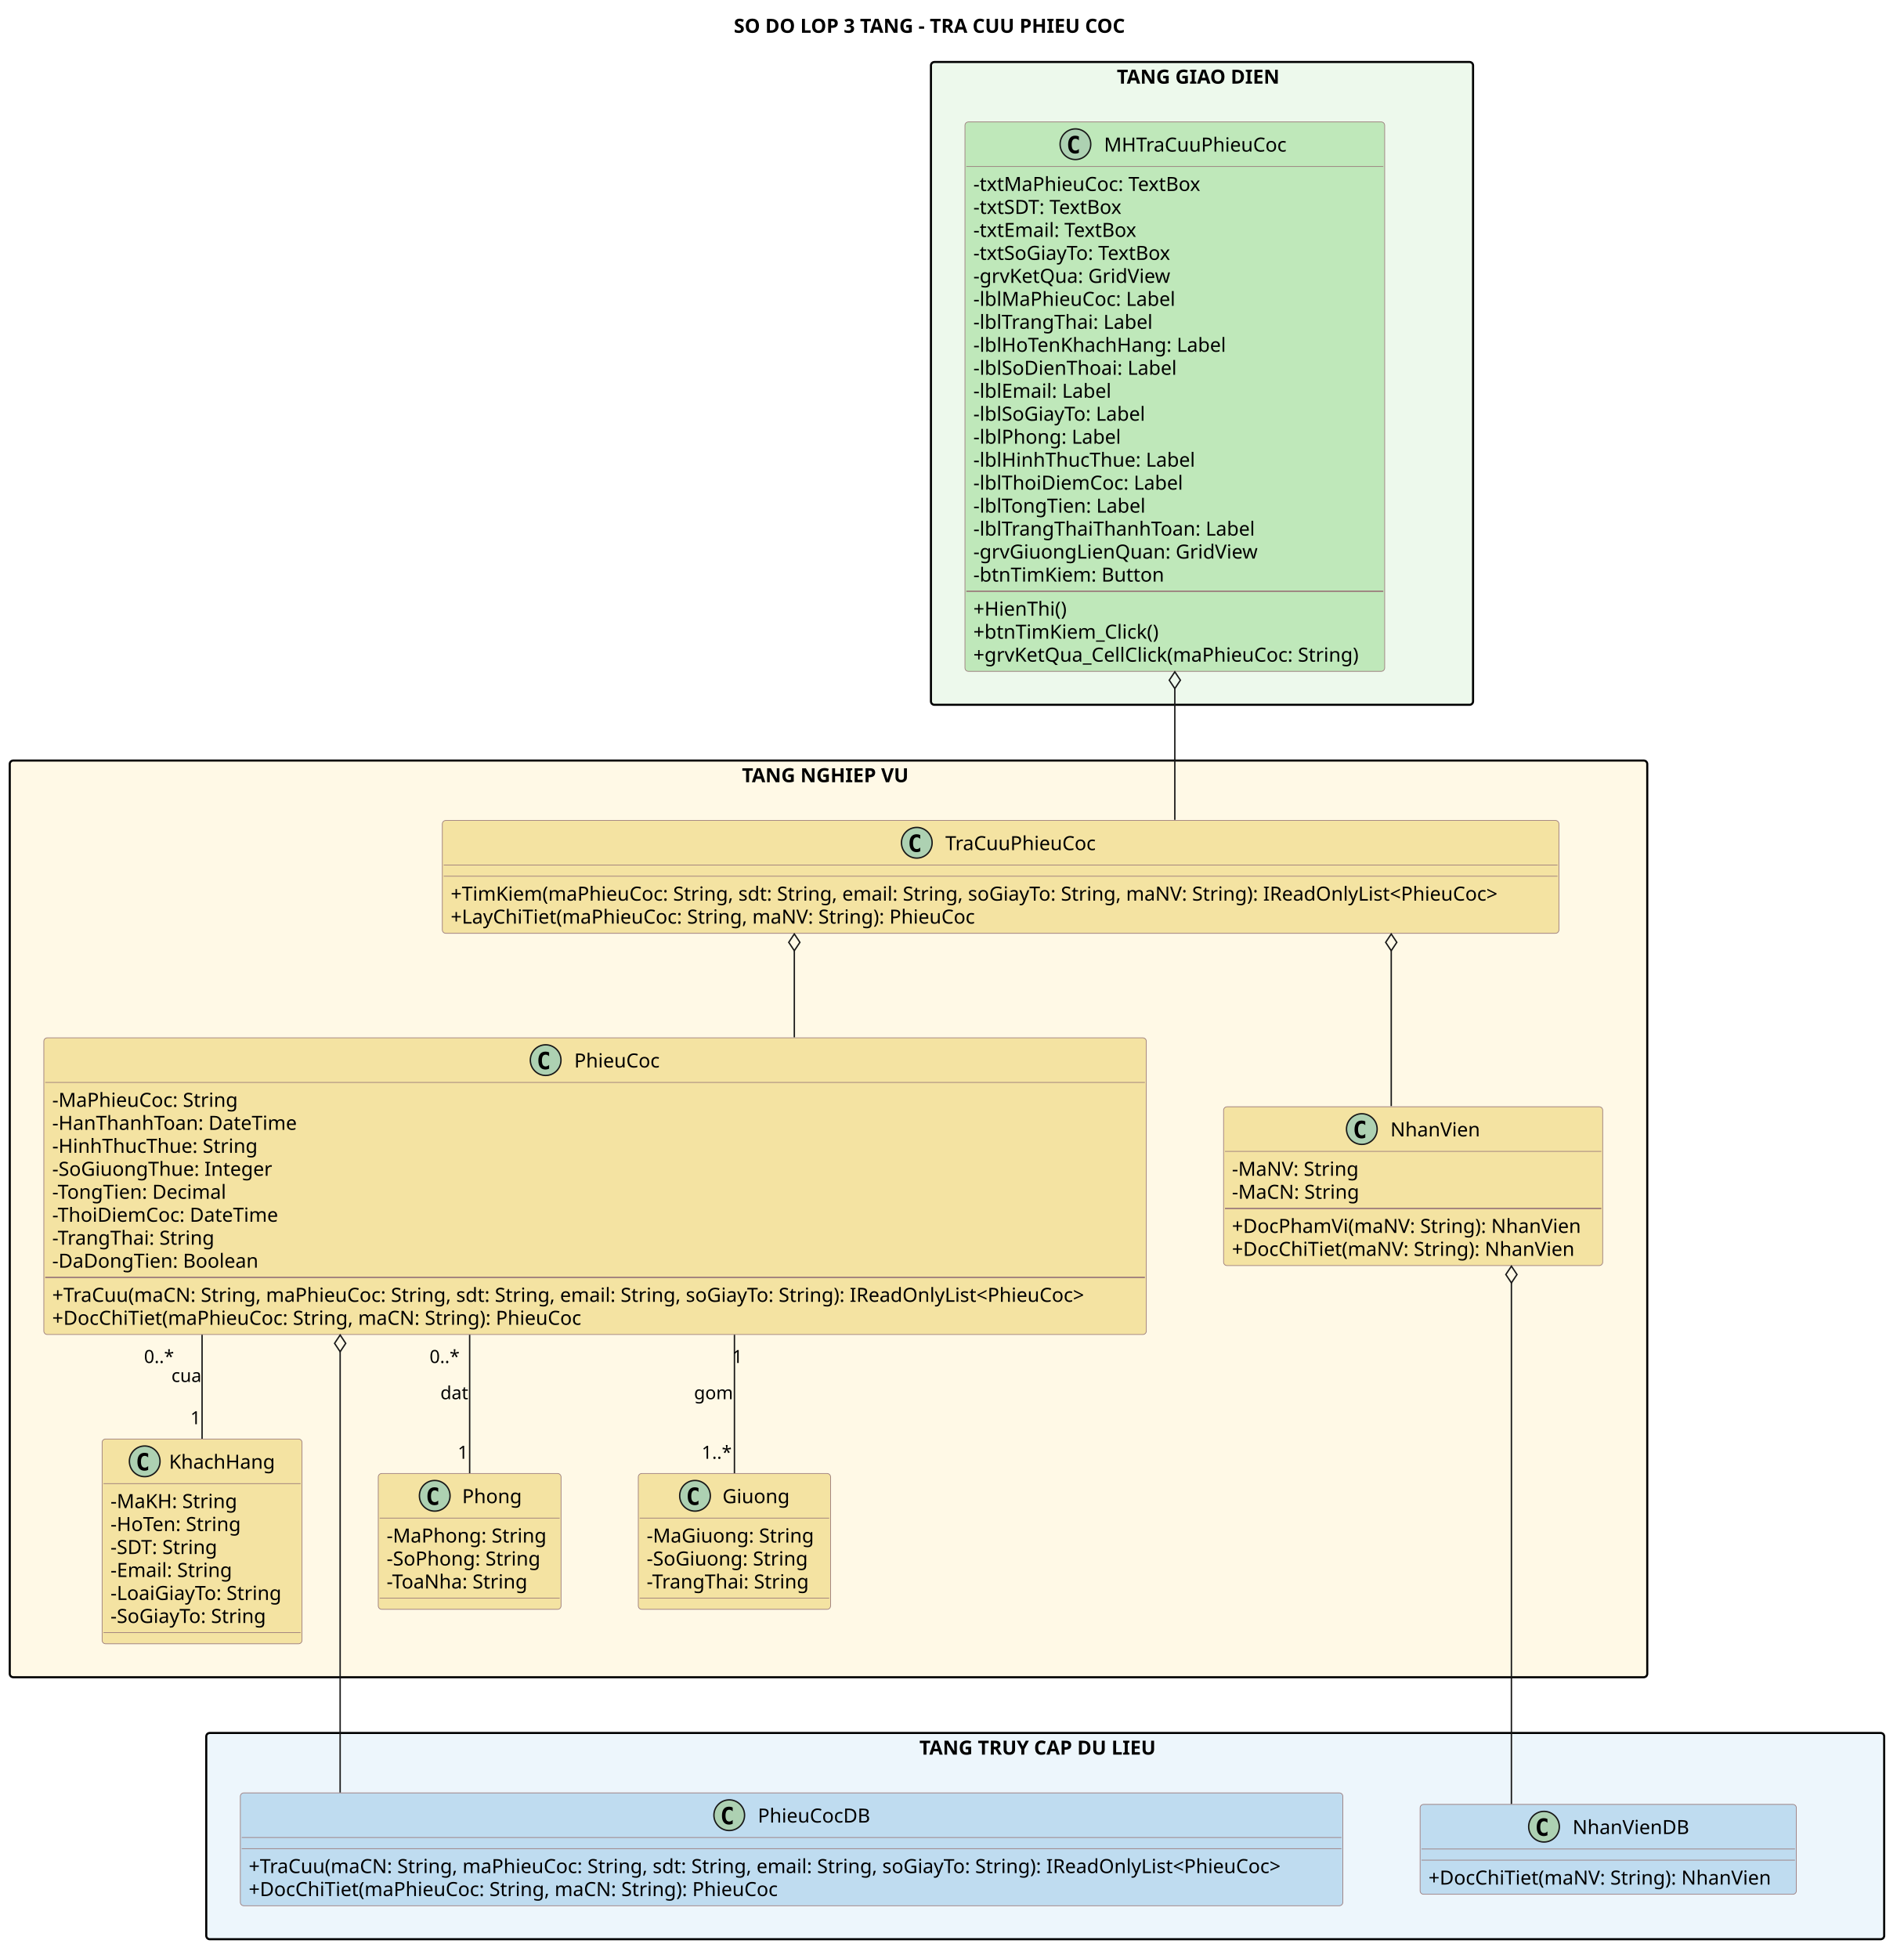
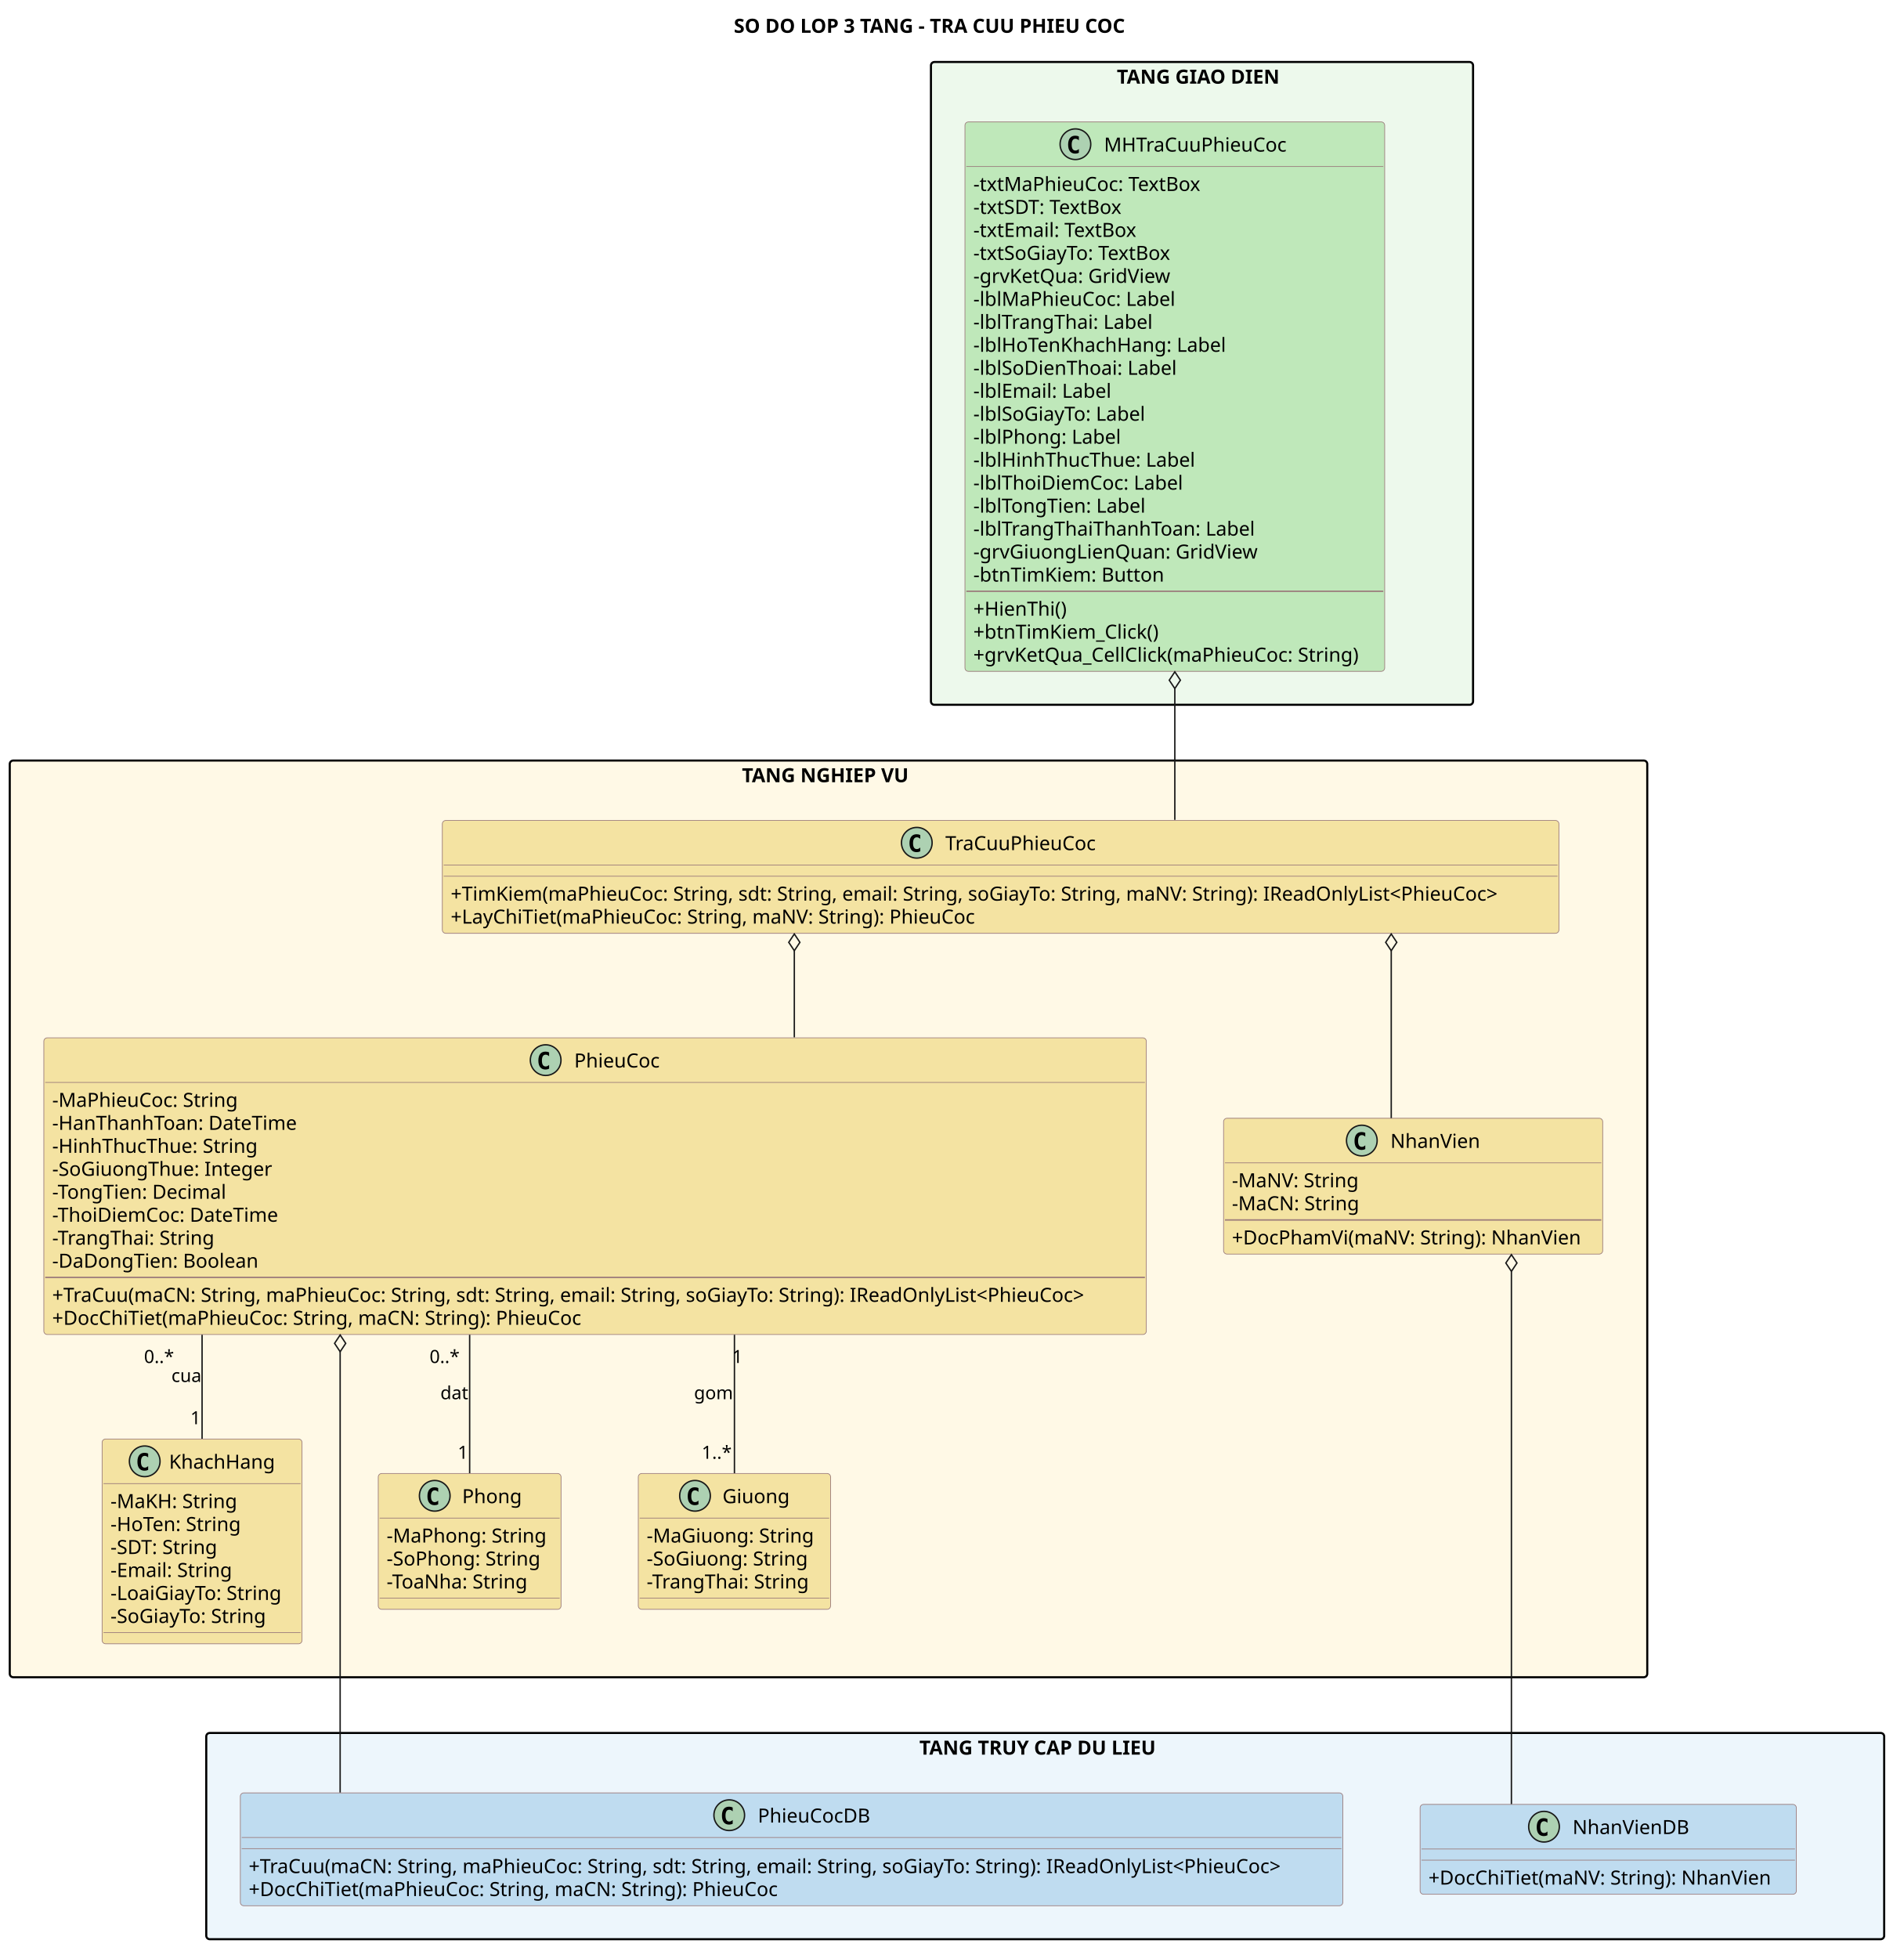
<svg xmlns="http://www.w3.org/2000/svg" contentStyleType="text/css" data-diagram-type="CLASS" height="1405px" preserveAspectRatio="none" style="width:1366px;height:1405px;background:#FFFFFF;" version="1.1" viewBox="0 0 1366 1405" width="1366px" zoomAndPan="magnify">
  <defs />
  <g>
    <g class="title" data-source-line="1">
      <text fill="#000000" font-family="sans-serif" font-size="14" font-weight="700" lengthAdjust="spacing" textLength="305.833" x="526.583" y="23.535">SO DO LOP 3 TANG - TRA CUU PHIEU COC</text>
    </g>
    <g class="cluster" data-qualified-name="GUI_LAYER" data-source-line="13" id="ent0001">
      <rect fill="#EDF9EC" height="461.25" rx="2.5" ry="2.5" style="stroke:#000000;stroke-width:1.5;" width="389" x="668" y="44.488" />
      <text fill="#000000" font-family="sans-serif" font-size="14" font-weight="700" lengthAdjust="spacing" textLength="122.22" x="801.39" y="60.023">TANG GIAO DIEN</text>
    </g>
    <g class="cluster" data-qualified-name="BUS_LAYER" data-source-line="39" id="ent0003">
      <rect fill="#FFF9E6" height="657.79" rx="2.5" ry="2.5" style="stroke:#000000;stroke-width:1.5;" width="1175" x="7" y="545.738" />
      <text fill="#000000" font-family="sans-serif" font-size="14" font-weight="700" lengthAdjust="spacing" textLength="124.243" x="532.378" y="561.273">TANG NGHIEP VU</text>
    </g>
-     <g class="cluster" data-qualified-name="DAL_LAYER" data-source-line="88" id="ent0010">
+     <g class="cluster" data-qualified-name="DAL_LAYER" data-source-line="87" id="ent0010">
      <rect fill="#EDF6FC" height="147.98" rx="2.5" ry="2.5" style="stroke:#000000;stroke-width:1.5;" width="1204" x="148" y="1243.528" />
      <text fill="#000000" font-family="sans-serif" font-size="14" font-weight="700" lengthAdjust="spacing" textLength="180.64" x="659.68" y="1259.063">TANG TRUY CAP DU LIEU</text>
    </g>
    <g class="entity" data-qualified-name="GUI_LAYER.MHTraCuuPhieuCoc" data-source-line="14" id="ent0002">
      <rect fill="#BFE8BA" height="394.254" rx="2.5" ry="2.5" style="stroke:#9B7B7B;stroke-width:0.5;" width="301.174" x="692.41" y="87.488" />
      <ellipse cx="771.676" cy="103.488" fill="#ADD1B2" rx="11" ry="11" style="stroke:#181818;stroke-width:1;" />
      <path d="M774.149,109.631 Q773.568,109.93 772.929,110.08 Q772.29,110.229 771.584,110.229 Q769.077,110.229 767.758,108.577 Q766.438,106.925 766.438,103.804 Q766.438,100.675 767.758,99.023 Q769.077,97.371 771.584,97.371 Q772.29,97.371 772.937,97.52 Q773.585,97.67 774.149,97.969 L774.149,100.691 Q773.518,100.11 772.925,99.841 Q772.331,99.571 771.701,99.571 Q770.356,99.571 769.671,100.638 Q768.986,101.704 768.986,103.804 Q768.986,105.896 769.671,106.963 Q770.356,108.029 771.701,108.029 Q772.331,108.029 772.925,107.76 Q773.518,107.49 774.149,106.909 Z " fill="#000000" />
      <text fill="#000000" font-family="sans-serif" font-size="14" lengthAdjust="spacing" textLength="134.142" x="792.176" y="108.779">MHTraCuuPhieuCoc</text>
      <line style="stroke:#9B7B7B;stroke-width:0.5;" x1="693.41" x2="992.584" y1="119.488" y2="119.488" />
      <text fill="#000000" font-family="sans-serif" font-size="14" lengthAdjust="spacing" textLength="173.94" x="698.41" y="137.023">-txtMaPhieuCoc: TextBox</text>
      <text fill="#000000" font-family="sans-serif" font-size="14" lengthAdjust="spacing" textLength="118.61" x="698.41" y="153.512">-txtSDT: TextBox</text>
      <text fill="#000000" font-family="sans-serif" font-size="14" lengthAdjust="spacing" textLength="128.215" x="698.41" y="170">-txtEmail: TextBox</text>
      <text fill="#000000" font-family="sans-serif" font-size="14" lengthAdjust="spacing" textLength="154.533" x="698.41" y="186.488">-txtSoGiayTo: TextBox</text>
      <text fill="#000000" font-family="sans-serif" font-size="14" lengthAdjust="spacing" textLength="148.627" x="698.41" y="202.977">-grvKetQua: GridView</text>
      <text fill="#000000" font-family="sans-serif" font-size="14" lengthAdjust="spacing" textLength="151.929" x="698.41" y="219.465">-lblMaPhieuCoc: Label</text>
      <text fill="#000000" font-family="sans-serif" font-size="14" lengthAdjust="spacing" textLength="138.769" x="698.41" y="235.953">-lblTrangThai: Label</text>
      <text fill="#000000" font-family="sans-serif" font-size="14" lengthAdjust="spacing" textLength="190.805" x="698.41" y="252.441">-lblHoTenKhachHang: Label</text>
      <text fill="#000000" font-family="sans-serif" font-size="14" lengthAdjust="spacing" textLength="154.8" x="698.41" y="268.93">-lblSoDienThoai: Label</text>
      <text fill="#000000" font-family="sans-serif" font-size="14" lengthAdjust="spacing" textLength="106.203" x="698.41" y="285.418">-lblEmail: Label</text>
      <text fill="#000000" font-family="sans-serif" font-size="14" lengthAdjust="spacing" textLength="132.522" x="698.41" y="301.906">-lblSoGiayTo: Label</text>
      <text fill="#000000" font-family="sans-serif" font-size="14" lengthAdjust="spacing" textLength="112.164" x="698.41" y="318.394">-lblPhong: Label</text>
      <text fill="#000000" font-family="sans-serif" font-size="14" lengthAdjust="spacing" textLength="168.861" x="698.41" y="334.883">-lblHinhThucThue: Label</text>
      <text fill="#000000" font-family="sans-serif" font-size="14" lengthAdjust="spacing" textLength="160.768" x="698.41" y="351.371">-lblThoiDiemCoc: Label</text>
      <text fill="#000000" font-family="sans-serif" font-size="14" lengthAdjust="spacing" textLength="133.977" x="698.41" y="367.859">-lblTongTien: Label</text>
      <text fill="#000000" font-family="sans-serif" font-size="14" lengthAdjust="spacing" textLength="215.291" x="698.41" y="384.348">-lblTrangThaiThanhToan: Label</text>
      <text fill="#000000" font-family="sans-serif" font-size="14" lengthAdjust="spacing" textLength="212.01" x="698.41" y="400.836">-grvGiuongLienQuan: GridView</text>
      <text fill="#000000" font-family="sans-serif" font-size="14" lengthAdjust="spacing" textLength="144.225" x="698.41" y="417.324">-btnTimKiem: Button</text>
      <line style="stroke:#9B7B7B;stroke-width:1;" x1="693.41" x2="992.584" y1="424.277" y2="424.277" />
      <text fill="#000000" font-family="sans-serif" font-size="14" lengthAdjust="spacing" textLength="72.645" x="698.41" y="441.812">+HienThi()</text>
      <text fill="#000000" font-family="sans-serif" font-size="14" lengthAdjust="spacing" textLength="143.131" x="698.41" y="458.301">+btnTimKiem_Click()</text>
      <text fill="#000000" font-family="sans-serif" font-size="14" lengthAdjust="spacing" textLength="289.174" x="698.41" y="474.789">+grvKetQua_CellClick(maPhieuCoc: String)</text>
    </g>
    <g class="entity" data-qualified-name="BUS_LAYER.TraCuuPhieuCoc" data-source-line="40" id="ent0004">
      <rect fill="#F4E3A2" height="80.977" rx="2.5" ry="2.5" style="stroke:#9B7B7B;stroke-width:0.5;" width="801.216" x="317.39" y="588.738" />
      <ellipse cx="657.85" cy="604.738" fill="#ADD1B2" rx="11" ry="11" style="stroke:#181818;stroke-width:1;" />
      <path d="M660.324,610.881 Q659.742,611.18 659.103,611.33 Q658.464,611.479 657.759,611.479 Q655.252,611.479 653.932,609.827 Q652.612,608.175 652.612,605.054 Q652.612,601.925 653.932,600.273 Q655.252,598.621 657.759,598.621 Q658.464,598.621 659.112,598.77 Q659.759,598.92 660.324,599.219 L660.324,601.941 Q659.693,601.36 659.099,601.091 Q658.506,600.821 657.875,600.821 Q656.53,600.821 655.845,601.888 Q655.16,602.954 655.16,605.054 Q655.16,607.146 655.845,608.213 Q656.53,609.279 657.875,609.279 Q658.506,609.279 659.099,609.01 Q659.693,608.74 660.324,608.159 Z " fill="#000000" />
      <text fill="#000000" font-family="sans-serif" font-size="14" lengthAdjust="spacing" textLength="111.795" x="678.35" y="610.029">TraCuuPhieuCoc</text>
      <line style="stroke:#9B7B7B;stroke-width:0.5;" x1="318.39" x2="1117.606" y1="620.738" y2="620.738" />
      <line style="stroke:#9B7B7B;stroke-width:0.5;" x1="318.39" x2="1117.606" y1="628.738" y2="628.738" />
      <text fill="#000000" font-family="sans-serif" font-size="14" lengthAdjust="spacing" textLength="789.216" x="323.39" y="646.273">+TimKiem(maPhieuCoc: String, sdt: String, email: String, soGiayTo: String, maNV: String): IReadOnlyList&lt;PhieuCoc&gt;</text>
      <text fill="#000000" font-family="sans-serif" font-size="14" lengthAdjust="spacing" textLength="392.417" x="323.39" y="662.762">+LayChiTiet(maPhieuCoc: String, maNV: String): PhieuCoc</text>
    </g>
    <g class="entity" data-qualified-name="BUS_LAYER.NhanVien" data-source-line="45" id="ent0005">
-       <rect fill="#F4E3A2" height="113.953" rx="2.5" ry="2.5" style="stroke:#9B7B7B;stroke-width:0.5;" width="272.046" x="877.98" y="794.188" />
-       <ellipse cx="977.183" cy="810.188" fill="#ADD1B2" rx="11" ry="11" style="stroke:#181818;stroke-width:1;" />
-       <path d="M979.656,816.331 Q979.075,816.63 978.436,816.78 Q977.797,816.929 977.091,816.929 Q974.585,816.929 973.265,815.277 Q971.945,813.625 971.945,810.504 Q971.945,807.375 973.265,805.723 Q974.585,804.071 977.091,804.071 Q977.797,804.071 978.444,804.221 Q979.092,804.37 979.656,804.669 L979.656,807.391 Q979.025,806.81 978.432,806.541 Q977.838,806.271 977.207,806.271 Q975.863,806.271 975.178,807.337 Q974.493,808.404 974.493,810.504 Q974.493,812.596 975.178,813.663 Q975.863,814.729 977.207,814.729 Q977.838,814.729 978.432,814.46 Q979.025,814.19 979.656,813.609 Z " fill="#000000" />
-       <text fill="#000000" font-family="sans-serif" font-size="14" lengthAdjust="spacing" textLength="65.14" x="997.683" y="815.479">NhanVien</text>
-       <line style="stroke:#9B7B7B;stroke-width:0.5;" x1="878.98" x2="1149.026" y1="826.188" y2="826.188" />
-       <text fill="#000000" font-family="sans-serif" font-size="14" lengthAdjust="spacing" textLength="96.216" x="883.98" y="843.723">-MaNV: String</text>
-       <text fill="#000000" font-family="sans-serif" font-size="14" lengthAdjust="spacing" textLength="96.749" x="883.98" y="860.212">-MaCN: String</text>
-       <line style="stroke:#9B7B7B;stroke-width:1;" x1="878.98" x2="1149.026" y1="867.165" y2="867.165" />
-       <text fill="#000000" font-family="sans-serif" font-size="14" lengthAdjust="spacing" textLength="260.046" x="883.98" y="884.7">+DocPhamVi(maNV: String): NhanVien</text>
-       <text fill="#000000" font-family="sans-serif" font-size="14" lengthAdjust="spacing" textLength="257.975" x="883.98" y="901.188">+DocChiTiet(maNV: String): NhanVien</text>
+       <rect fill="#F4E3A2" height="97.465" rx="2.5" ry="2.5" style="stroke:#9B7B7B;stroke-width:0.5;" width="272.046" x="877.98" y="802.428" />
+       <ellipse cx="977.183" cy="818.428" fill="#ADD1B2" rx="11" ry="11" style="stroke:#181818;stroke-width:1;" />
+       <path d="M979.656,824.571 Q979.075,824.87 978.436,825.02 Q977.797,825.169 977.091,825.169 Q974.585,825.169 973.265,823.517 Q971.945,821.865 971.945,818.744 Q971.945,815.615 973.265,813.963 Q974.585,812.311 977.091,812.311 Q977.797,812.311 978.444,812.461 Q979.092,812.61 979.656,812.909 L979.656,815.631 Q979.025,815.05 978.432,814.781 Q977.838,814.511 977.207,814.511 Q975.863,814.511 975.178,815.577 Q974.493,816.644 974.493,818.744 Q974.493,820.836 975.178,821.903 Q975.863,822.969 977.207,822.969 Q977.838,822.969 978.432,822.699 Q979.025,822.43 979.656,821.849 Z " fill="#000000" />
+       <text fill="#000000" font-family="sans-serif" font-size="14" lengthAdjust="spacing" textLength="65.14" x="997.683" y="823.719">NhanVien</text>
+       <line style="stroke:#9B7B7B;stroke-width:0.5;" x1="878.98" x2="1149.026" y1="834.428" y2="834.428" />
+       <text fill="#000000" font-family="sans-serif" font-size="14" lengthAdjust="spacing" textLength="96.216" x="883.98" y="851.963">-MaNV: String</text>
+       <text fill="#000000" font-family="sans-serif" font-size="14" lengthAdjust="spacing" textLength="96.749" x="883.98" y="868.452">-MaCN: String</text>
+       <line style="stroke:#9B7B7B;stroke-width:1;" x1="878.98" x2="1149.026" y1="875.405" y2="875.405" />
+       <text fill="#000000" font-family="sans-serif" font-size="14" lengthAdjust="spacing" textLength="260.046" x="883.98" y="892.94">+DocPhamVi(maNV: String): NhanVien</text>
    </g>
-     <g class="entity" data-qualified-name="BUS_LAYER.PhieuCoc" data-source-line="53" id="ent0006">
+     <g class="entity" data-qualified-name="BUS_LAYER.PhieuCoc" data-source-line="52" id="ent0006">
      <rect fill="#F4E3A2" height="212.883" rx="2.5" ry="2.5" style="stroke:#9B7B7B;stroke-width:0.5;" width="791.099" x="31.45" y="744.718" />
      <ellipse cx="391.54" cy="760.718" fill="#ADD1B2" rx="11" ry="11" style="stroke:#181818;stroke-width:1;" />
      <path d="M394.013,766.861 Q393.432,767.16 392.793,767.31 Q392.154,767.459 391.448,767.459 Q388.941,767.459 387.621,765.807 Q386.302,764.155 386.302,761.034 Q386.302,757.905 387.621,756.253 Q388.941,754.601 391.448,754.601 Q392.154,754.601 392.801,754.75 Q393.449,754.9 394.013,755.199 L394.013,757.921 Q393.382,757.34 392.789,757.071 Q392.195,756.801 391.564,756.801 Q390.219,756.801 389.535,757.867 Q388.85,758.934 388.85,761.034 Q388.85,763.126 389.535,764.193 Q390.219,765.259 391.564,765.259 Q392.195,765.259 392.789,764.99 Q393.382,764.72 394.013,764.139 Z " fill="#000000" />
      <text fill="#000000" font-family="sans-serif" font-size="14" lengthAdjust="spacing" textLength="62.419" x="412.04" y="766.009">PhieuCoc</text>
      <line style="stroke:#9B7B7B;stroke-width:0.5;" x1="32.45" x2="821.549" y1="776.718" y2="776.718" />
      <text fill="#000000" font-family="sans-serif" font-size="14" lengthAdjust="spacing" textLength="139.139" x="37.45" y="794.253">-MaPhieuCoc: String</text>
      <text fill="#000000" font-family="sans-serif" font-size="14" lengthAdjust="spacing" textLength="185.213" x="37.45" y="810.742">-HanThanhToan: DateTime</text>
      <text fill="#000000" font-family="sans-serif" font-size="14" lengthAdjust="spacing" textLength="156.071" x="37.45" y="827.23">-HinhThucThue: String</text>
      <text fill="#000000" font-family="sans-serif" font-size="14" lengthAdjust="spacing" textLength="164.015" x="37.45" y="843.718">-SoGiuongThue: Integer</text>
      <text fill="#000000" font-family="sans-serif" font-size="14" lengthAdjust="spacing" textLength="135.57" x="37.45" y="860.207">-TongTien: Decimal</text>
      <text fill="#000000" font-family="sans-serif" font-size="14" lengthAdjust="spacing" textLength="173.031" x="37.45" y="876.695">-ThoiDiemCoc: DateTime</text>
      <text fill="#000000" font-family="sans-serif" font-size="14" lengthAdjust="spacing" textLength="125.98" x="37.45" y="893.183">-TrangThai: String</text>
      <text fill="#000000" font-family="sans-serif" font-size="14" lengthAdjust="spacing" textLength="154.588" x="37.45" y="909.671">-DaDongTien: Boolean</text>
      <line style="stroke:#9B7B7B;stroke-width:1;" x1="32.45" x2="821.549" y1="916.625" y2="916.625" />
      <text fill="#000000" font-family="sans-serif" font-size="14" lengthAdjust="spacing" textLength="779.099" x="37.45" y="934.16">+TraCuu(maCN: String, maPhieuCoc: String, sdt: String, email: String, soGiayTo: String): IReadOnlyList&lt;PhieuCoc&gt;</text>
      <text fill="#000000" font-family="sans-serif" font-size="14" lengthAdjust="spacing" textLength="396.696" x="37.45" y="950.648">+DocChiTiet(maPhieuCoc: String, maCN: String): PhieuCoc</text>
    </g>
-     <g class="entity" data-qualified-name="BUS_LAYER.KhachHang" data-source-line="67" id="ent0007">
+     <g class="entity" data-qualified-name="BUS_LAYER.KhachHang" data-source-line="66" id="ent0007">
      <rect fill="#F4E3A2" height="146.93" rx="2.5" ry="2.5" style="stroke:#9B7B7B;stroke-width:0.5;" width="143.435" x="73.28" y="1032.598" />
      <ellipse cx="103.84" cy="1048.598" fill="#ADD1B2" rx="11" ry="11" style="stroke:#181818;stroke-width:1;" />
      <path d="M106.313,1054.741 Q105.732,1055.04 105.093,1055.19 Q104.454,1055.339 103.748,1055.339 Q101.242,1055.339 99.922,1053.687 Q98.602,1052.035 98.602,1048.914 Q98.602,1045.785 99.922,1044.133 Q101.242,1042.481 103.748,1042.481 Q104.454,1042.481 105.101,1042.63 Q105.749,1042.78 106.313,1043.079 L106.313,1045.801 Q105.682,1045.22 105.089,1044.951 Q104.495,1044.681 103.865,1044.681 Q102.52,1044.681 101.835,1045.747 Q101.15,1046.814 101.15,1048.914 Q101.15,1051.006 101.835,1052.073 Q102.52,1053.139 103.865,1053.139 Q104.495,1053.139 105.089,1052.87 Q105.682,1052.6 106.313,1052.019 Z " fill="#000000" />
      <text fill="#000000" font-family="sans-serif" font-size="14" lengthAdjust="spacing" textLength="76.856" x="121.298" y="1053.889">KhachHang</text>
      <line style="stroke:#9B7B7B;stroke-width:0.5;" x1="74.28" x2="215.715" y1="1064.598" y2="1064.598" />
      <text fill="#000000" font-family="sans-serif" font-size="14" lengthAdjust="spacing" textLength="96.147" x="79.28" y="1082.133">-MaKH: String</text>
      <text fill="#000000" font-family="sans-serif" font-size="14" lengthAdjust="spacing" textLength="101.158" x="79.28" y="1098.622">-HoTen: String</text>
      <text fill="#000000" font-family="sans-serif" font-size="14" lengthAdjust="spacing" textLength="83.809" x="79.28" y="1115.11">-SDT: String</text>
      <text fill="#000000" font-family="sans-serif" font-size="14" lengthAdjust="spacing" textLength="93.413" x="79.28" y="1131.598">-Email: String</text>
      <text fill="#000000" font-family="sans-serif" font-size="14" lengthAdjust="spacing" textLength="131.435" x="79.28" y="1148.087">-LoaiGiayTo: String</text>
      <text fill="#000000" font-family="sans-serif" font-size="14" lengthAdjust="spacing" textLength="119.731" x="79.28" y="1164.575">-SoGiayTo: String</text>
      <line style="stroke:#9B7B7B;stroke-width:0.5;" x1="74.28" x2="215.715" y1="1171.528" y2="1171.528" />
    </g>
-     <g class="entity" data-qualified-name="BUS_LAYER.Phong" data-source-line="76" id="ent0008">
+     <g class="entity" data-qualified-name="BUS_LAYER.Phong" data-source-line="75" id="ent0008">
      <rect fill="#F4E3A2" height="97.465" rx="2.5" ry="2.5" style="stroke:#9B7B7B;stroke-width:0.5;" width="131.164" x="271.42" y="1057.338" />
      <ellipse cx="311.944" cy="1073.338" fill="#ADD1B2" rx="11" ry="11" style="stroke:#181818;stroke-width:1;" />
      <path d="M314.417,1079.481 Q313.836,1079.78 313.197,1079.93 Q312.558,1080.079 311.852,1080.079 Q309.345,1080.079 308.025,1078.427 Q306.706,1076.775 306.706,1073.654 Q306.706,1070.525 308.025,1068.873 Q309.345,1067.221 311.852,1067.221 Q312.558,1067.221 313.205,1067.37 Q313.853,1067.52 314.417,1067.819 L314.417,1070.541 Q313.786,1069.96 313.193,1069.691 Q312.599,1069.421 311.968,1069.421 Q310.624,1069.421 309.939,1070.487 Q309.254,1071.554 309.254,1073.654 Q309.254,1075.746 309.939,1076.813 Q310.624,1077.879 311.968,1077.879 Q312.599,1077.879 313.193,1077.61 Q313.786,1077.34 314.417,1076.759 Z " fill="#000000" />
      <text fill="#000000" font-family="sans-serif" font-size="14" lengthAdjust="spacing" textLength="42.444" x="331.616" y="1078.629">Phong</text>
      <line style="stroke:#9B7B7B;stroke-width:0.5;" x1="272.42" x2="401.584" y1="1089.338" y2="1089.338" />
      <text fill="#000000" font-family="sans-serif" font-size="14" lengthAdjust="spacing" textLength="119.164" x="277.42" y="1106.873">-MaPhong: String</text>
      <text fill="#000000" font-family="sans-serif" font-size="14" lengthAdjust="spacing" textLength="115.514" x="277.42" y="1123.362">-SoPhong: String</text>
      <text fill="#000000" font-family="sans-serif" font-size="14" lengthAdjust="spacing" textLength="108.876" x="277.42" y="1139.85">-ToaNha: String</text>
      <line style="stroke:#9B7B7B;stroke-width:0.5;" x1="272.42" x2="401.584" y1="1146.803" y2="1146.803" />
    </g>
-     <g class="entity" data-qualified-name="BUS_LAYER.Giuong" data-source-line="82" id="ent0009">
+     <g class="entity" data-qualified-name="BUS_LAYER.Giuong" data-source-line="81" id="ent0009">
      <rect fill="#F4E3A2" height="97.465" rx="2.5" ry="2.5" style="stroke:#9B7B7B;stroke-width:0.5;" width="137.98" x="458.01" y="1057.338" />
      <ellipse cx="498.709" cy="1073.338" fill="#ADD1B2" rx="11" ry="11" style="stroke:#181818;stroke-width:1;" />
      <path d="M501.182,1079.481 Q500.601,1079.78 499.962,1079.93 Q499.323,1080.079 498.617,1080.079 Q496.111,1080.079 494.791,1078.427 Q493.471,1076.775 493.471,1073.654 Q493.471,1070.525 494.791,1068.873 Q496.111,1067.221 498.617,1067.221 Q499.323,1067.221 499.97,1067.37 Q500.618,1067.52 501.182,1067.819 L501.182,1070.541 Q500.551,1069.96 499.958,1069.691 Q499.365,1069.421 498.734,1069.421 Q497.389,1069.421 496.704,1070.487 Q496.019,1071.554 496.019,1073.654 Q496.019,1075.746 496.704,1076.813 Q497.389,1077.879 498.734,1077.879 Q499.365,1077.879 499.958,1077.61 Q500.551,1077.34 501.182,1076.759 Z " fill="#000000" />
      <text fill="#000000" font-family="sans-serif" font-size="14" lengthAdjust="spacing" textLength="48.87" x="518.42" y="1078.629">Giuong</text>
      <line style="stroke:#9B7B7B;stroke-width:0.5;" x1="459.01" x2="594.99" y1="1089.338" y2="1089.338" />
      <text fill="#000000" font-family="sans-serif" font-size="14" lengthAdjust="spacing" textLength="125.59" x="464.01" y="1106.873">-MaGiuong: String</text>
      <text fill="#000000" font-family="sans-serif" font-size="14" lengthAdjust="spacing" textLength="121.939" x="464.01" y="1123.362">-SoGiuong: String</text>
      <text fill="#000000" font-family="sans-serif" font-size="14" lengthAdjust="spacing" textLength="125.98" x="464.01" y="1139.85">-TrangThai: String</text>
      <line style="stroke:#9B7B7B;stroke-width:0.5;" x1="459.01" x2="594.99" y1="1146.803" y2="1146.803" />
    </g>
-     <g class="entity" data-qualified-name="DAL_LAYER.NhanVienDB" data-source-line="89" id="ent0011">
+     <g class="entity" data-qualified-name="DAL_LAYER.NhanVienDB" data-source-line="88" id="ent0011">
      <rect fill="#BFDCF0" height="64.488" rx="2.5" ry="2.5" style="stroke:#9B7B7B;stroke-width:0.5;" width="269.975" x="1019.01" y="1294.778" />
      <ellipse cx="1107.908" cy="1310.778" fill="#ADD1B2" rx="11" ry="11" style="stroke:#181818;stroke-width:1;" />
      <path d="M1110.381,1316.921 Q1109.8,1317.22 1109.161,1317.37 Q1108.522,1317.519 1107.816,1317.519 Q1105.309,1317.519 1103.989,1315.867 Q1102.67,1314.215 1102.67,1311.094 Q1102.67,1307.965 1103.989,1306.313 Q1105.309,1304.661 1107.816,1304.661 Q1108.522,1304.661 1109.169,1304.811 Q1109.817,1304.96 1110.381,1305.259 L1110.381,1307.981 Q1109.75,1307.4 1109.157,1307.131 Q1108.563,1306.861 1107.932,1306.861 Q1106.588,1306.861 1105.903,1307.928 Q1105.218,1308.994 1105.218,1311.094 Q1105.218,1313.186 1105.903,1314.253 Q1106.588,1315.319 1107.932,1315.319 Q1108.563,1315.319 1109.157,1315.05 Q1109.75,1314.78 1110.381,1314.199 Z " fill="#000000" />
      <text fill="#000000" font-family="sans-serif" font-size="14" lengthAdjust="spacing" textLength="83.679" x="1128.408" y="1316.069">NhanVienDB</text>
      <line style="stroke:#9B7B7B;stroke-width:0.5;" x1="1020.01" x2="1287.985" y1="1326.778" y2="1326.778" />
      <line style="stroke:#9B7B7B;stroke-width:0.5;" x1="1020.01" x2="1287.985" y1="1334.778" y2="1334.778" />
      <text fill="#000000" font-family="sans-serif" font-size="14" lengthAdjust="spacing" textLength="257.975" x="1025.01" y="1352.313">+DocChiTiet(maNV: String): NhanVien</text>
    </g>
-     <g class="entity" data-qualified-name="DAL_LAYER.PhieuCocDB" data-source-line="92" id="ent0012">
+     <g class="entity" data-qualified-name="DAL_LAYER.PhieuCocDB" data-source-line="91" id="ent0012">
      <rect fill="#BFDCF0" height="80.977" rx="2.5" ry="2.5" style="stroke:#9B7B7B;stroke-width:0.5;" width="791.099" x="172.45" y="1286.528" />
      <ellipse cx="523.27" cy="1302.528" fill="#ADD1B2" rx="11" ry="11" style="stroke:#181818;stroke-width:1;" />
      <path d="M525.744,1308.671 Q525.162,1308.97 524.523,1309.12 Q523.884,1309.269 523.178,1309.269 Q520.672,1309.269 519.352,1307.617 Q518.032,1305.965 518.032,1302.844 Q518.032,1299.715 519.352,1298.063 Q520.672,1296.411 523.178,1296.411 Q523.884,1296.411 524.532,1296.561 Q525.179,1296.71 525.744,1297.009 L525.744,1299.731 Q525.113,1299.15 524.519,1298.881 Q523.926,1298.611 523.295,1298.611 Q521.95,1298.611 521.265,1299.678 Q520.58,1300.744 520.58,1302.844 Q520.58,1304.936 521.265,1306.003 Q521.95,1307.069 523.295,1307.069 Q523.926,1307.069 524.519,1306.8 Q525.113,1306.53 525.744,1305.949 Z " fill="#000000" />
      <text fill="#000000" font-family="sans-serif" font-size="14" lengthAdjust="spacing" textLength="80.958" x="543.77" y="1307.819">PhieuCocDB</text>
      <line style="stroke:#9B7B7B;stroke-width:0.5;" x1="173.45" x2="962.549" y1="1318.528" y2="1318.528" />
      <line style="stroke:#9B7B7B;stroke-width:0.5;" x1="173.45" x2="962.549" y1="1326.528" y2="1326.528" />
      <text fill="#000000" font-family="sans-serif" font-size="14" lengthAdjust="spacing" textLength="779.099" x="178.45" y="1344.063">+TraCuu(maCN: String, maPhieuCoc: String, sdt: String, email: String, soGiayTo: String): IReadOnlyList&lt;PhieuCoc&gt;</text>
      <text fill="#000000" font-family="sans-serif" font-size="14" lengthAdjust="spacing" textLength="396.696" x="178.45" y="1360.552">+DocChiTiet(maPhieuCoc: String, maCN: String): PhieuCoc</text>
    </g>
-     <g class="link" data-entity-1="ent0002" data-entity-2="ent0004" data-link-type="aggregation" data-source-line="98" id="lnk13">
-       <path codeLine="98" d="M843,494.088 C843,534.388 843,560.818 843,588.288" fill="none" id="MHTraCuuPhieuCoc-backto-TraCuuPhieuCoc" style="stroke:#181818;stroke-width:1;" />
+     <g class="link" data-entity-1="ent0002" data-entity-2="ent0004" data-link-type="aggregation" data-source-line="97" id="lnk13">
+       <path codeLine="97" d="M843,494.088 C843,534.388 843,560.818 843,588.288" fill="none" id="MHTraCuuPhieuCoc-backto-TraCuuPhieuCoc" style="stroke:#181818;stroke-width:1;" />
      <polygon fill="none" points="843,482.088,839,488.088,843,494.088,847,488.088,843,482.088" style="stroke:#181818;stroke-width:1;stroke-linejoin:miter;stroke-miterlimit:10;" />
    </g>
-     <g class="link" data-entity-1="ent0004" data-entity-2="ent0006" data-link-type="aggregation" data-source-line="99" id="lnk14">
-       <path codeLine="99" d="M569.97,682.198 C569.97,703.238 569.97,717.948 569.97,744.358" fill="none" id="TraCuuPhieuCoc-backto-PhieuCoc" style="stroke:#181818;stroke-width:1;" />
+     <g class="link" data-entity-1="ent0004" data-entity-2="ent0006" data-link-type="aggregation" data-source-line="98" id="lnk14">
+       <path codeLine="98" d="M569.97,682.198 C569.97,703.238 569.97,717.948 569.97,744.358" fill="none" id="TraCuuPhieuCoc-backto-PhieuCoc" style="stroke:#181818;stroke-width:1;" />
      <polygon fill="none" points="569.97,670.198,565.97,676.198,569.97,682.198,573.97,676.198,569.97,670.198" style="stroke:#181818;stroke-width:1;stroke-linejoin:miter;stroke-miterlimit:10;" />
    </g>
-     <g class="link" data-entity-1="ent0004" data-entity-2="ent0005" data-link-type="aggregation" data-source-line="100" id="lnk15">
-       <path codeLine="100" d="M998.29,682.198 C998.29,716.888 998.29,755.008 998.29,793.708" fill="none" id="TraCuuPhieuCoc-backto-NhanVien" style="stroke:#181818;stroke-width:1;" />
+     <g class="link" data-entity-1="ent0004" data-entity-2="ent0005" data-link-type="aggregation" data-source-line="99" id="lnk15">
+       <path codeLine="99" d="M998.29,682.198 C998.29,719.518 998.29,762.698 998.29,802.308" fill="none" id="TraCuuPhieuCoc-backto-NhanVien" style="stroke:#181818;stroke-width:1;" />
      <polygon fill="none" points="998.29,670.198,994.29,676.198,998.29,682.198,1002.29,676.198,998.29,670.198" style="stroke:#181818;stroke-width:1;stroke-linejoin:miter;stroke-miterlimit:10;" />
    </g>
-     <g class="link" data-entity-1="ent0005" data-entity-2="ent0011" data-link-type="aggregation" data-source-line="101" id="lnk16">
-       <path codeLine="101" d="M1084.52,920.558 C1084.52,1021.288 1084.52,1214.758 1084.52,1294.428" fill="none" id="NhanVien-backto-NhanVienDB" style="stroke:#181818;stroke-width:1;" />
-       <polygon fill="none" points="1084.52,908.558,1080.52,914.558,1084.52,920.558,1088.52,914.558,1084.52,908.558" style="stroke:#181818;stroke-width:1;stroke-linejoin:miter;stroke-miterlimit:10;" />
+     <g class="link" data-entity-1="ent0005" data-entity-2="ent0011" data-link-type="aggregation" data-source-line="100" id="lnk16">
+       <path codeLine="100" d="M1084.52,912.298 C1084.52,1009.658 1084.52,1212.728 1084.52,1294.548" fill="none" id="NhanVien-backto-NhanVienDB" style="stroke:#181818;stroke-width:1;" />
+       <polygon fill="none" points="1084.52,900.298,1080.52,906.298,1084.52,912.298,1088.52,906.298,1084.52,900.298" style="stroke:#181818;stroke-width:1;stroke-linejoin:miter;stroke-miterlimit:10;" />
    </g>
-     <g class="link" data-entity-1="ent0006" data-entity-2="ent0012" data-link-type="aggregation" data-source-line="102" id="lnk17">
-       <path codeLine="102" d="M244.07,969.948 C244.07,1073.808 244.07,1214.138 244.07,1286.268" fill="none" id="PhieuCoc-backto-PhieuCocDB" style="stroke:#181818;stroke-width:1;" />
+     <g class="link" data-entity-1="ent0006" data-entity-2="ent0012" data-link-type="aggregation" data-source-line="101" id="lnk17">
+       <path codeLine="101" d="M244.07,969.948 C244.07,1073.808 244.07,1214.138 244.07,1286.268" fill="none" id="PhieuCoc-backto-PhieuCocDB" style="stroke:#181818;stroke-width:1;" />
      <polygon fill="none" points="244.07,957.948,240.07,963.948,244.07,969.948,248.07,963.948,244.07,957.948" style="stroke:#181818;stroke-width:1;stroke-linejoin:miter;stroke-miterlimit:10;" />
    </g>
-     <g class="link" data-entity-1="ent0006" data-entity-2="ent0007" data-link-type="association" data-source-line="104" id="lnk18">
-       <path codeLine="104" d="M145,957.788 C145,982.888 145,1009.098 145,1032.378" fill="none" id="PhieuCoc-KhachHang" style="stroke:#181818;stroke-width:1;" />
+     <g class="link" data-entity-1="ent0006" data-entity-2="ent0007" data-link-type="association" data-source-line="103" id="lnk18">
+       <path codeLine="103" d="M145,957.788 C145,982.888 145,1009.098 145,1032.378" fill="none" id="PhieuCoc-KhachHang" style="stroke:#181818;stroke-width:1;" />
      <text fill="#000000" font-family="sans-serif" font-size="13" lengthAdjust="spacing" textLength="21.906" x="123" y="991.657">cua</text>
      <text fill="#000000" font-family="sans-serif" font-size="13" lengthAdjust="spacing" textLength="22.712" x="103.338" y="978.035">0..*</text>
      <text fill="#000000" font-family="sans-serif" font-size="13" lengthAdjust="spacing" textLength="8.22" x="136.617" y="1021.97">1</text>
    </g>
-     <g class="link" data-entity-1="ent0006" data-entity-2="ent0008" data-link-type="association" data-source-line="105" id="lnk19">
-       <path codeLine="105" d="M337,957.788 C337,992.298 337,1028.918 337,1057.118" fill="none" id="PhieuCoc-Phong" style="stroke:#181818;stroke-width:1;" />
+     <g class="link" data-entity-1="ent0006" data-entity-2="ent0008" data-link-type="association" data-source-line="104" id="lnk19">
+       <path codeLine="104" d="M337,957.788 C337,992.298 337,1028.918 337,1057.118" fill="none" id="PhieuCoc-Phong" style="stroke:#181818;stroke-width:1;" />
      <text fill="#000000" font-family="sans-serif" font-size="13" lengthAdjust="spacing" textLength="20.224" x="316" y="1004.027">dat</text>
      <text fill="#000000" font-family="sans-serif" font-size="13" lengthAdjust="spacing" textLength="22.712" x="308.238" y="978.035">0..*</text>
      <text fill="#000000" font-family="sans-serif" font-size="13" lengthAdjust="spacing" textLength="8.22" x="328.453" y="1046.77">1</text>
    </g>
-     <g class="link" data-entity-1="ent0006" data-entity-2="ent0009" data-link-type="association" data-source-line="106" id="lnk20">
-       <path codeLine="106" d="M527,957.788 C527,992.298 527,1028.918 527,1057.118" fill="none" id="PhieuCoc-Giuong" style="stroke:#181818;stroke-width:1;" />
+     <g class="link" data-entity-1="ent0006" data-entity-2="ent0009" data-link-type="association" data-source-line="105" id="lnk20">
+       <path codeLine="105" d="M527,957.788 C527,992.298 527,1028.918 527,1057.118" fill="none" id="PhieuCoc-Giuong" style="stroke:#181818;stroke-width:1;" />
      <text fill="#000000" font-family="sans-serif" font-size="13" lengthAdjust="spacing" textLength="28.228" x="498" y="1004.027">gom</text>
      <text fill="#000000" font-family="sans-serif" font-size="13" lengthAdjust="spacing" textLength="8.22" x="525.457" y="978.035">1</text>
      <text fill="#000000" font-family="sans-serif" font-size="13" lengthAdjust="spacing" textLength="22.712" x="503.503" y="1046.77">1..*</text>
    </g>
  </g>
</svg>
